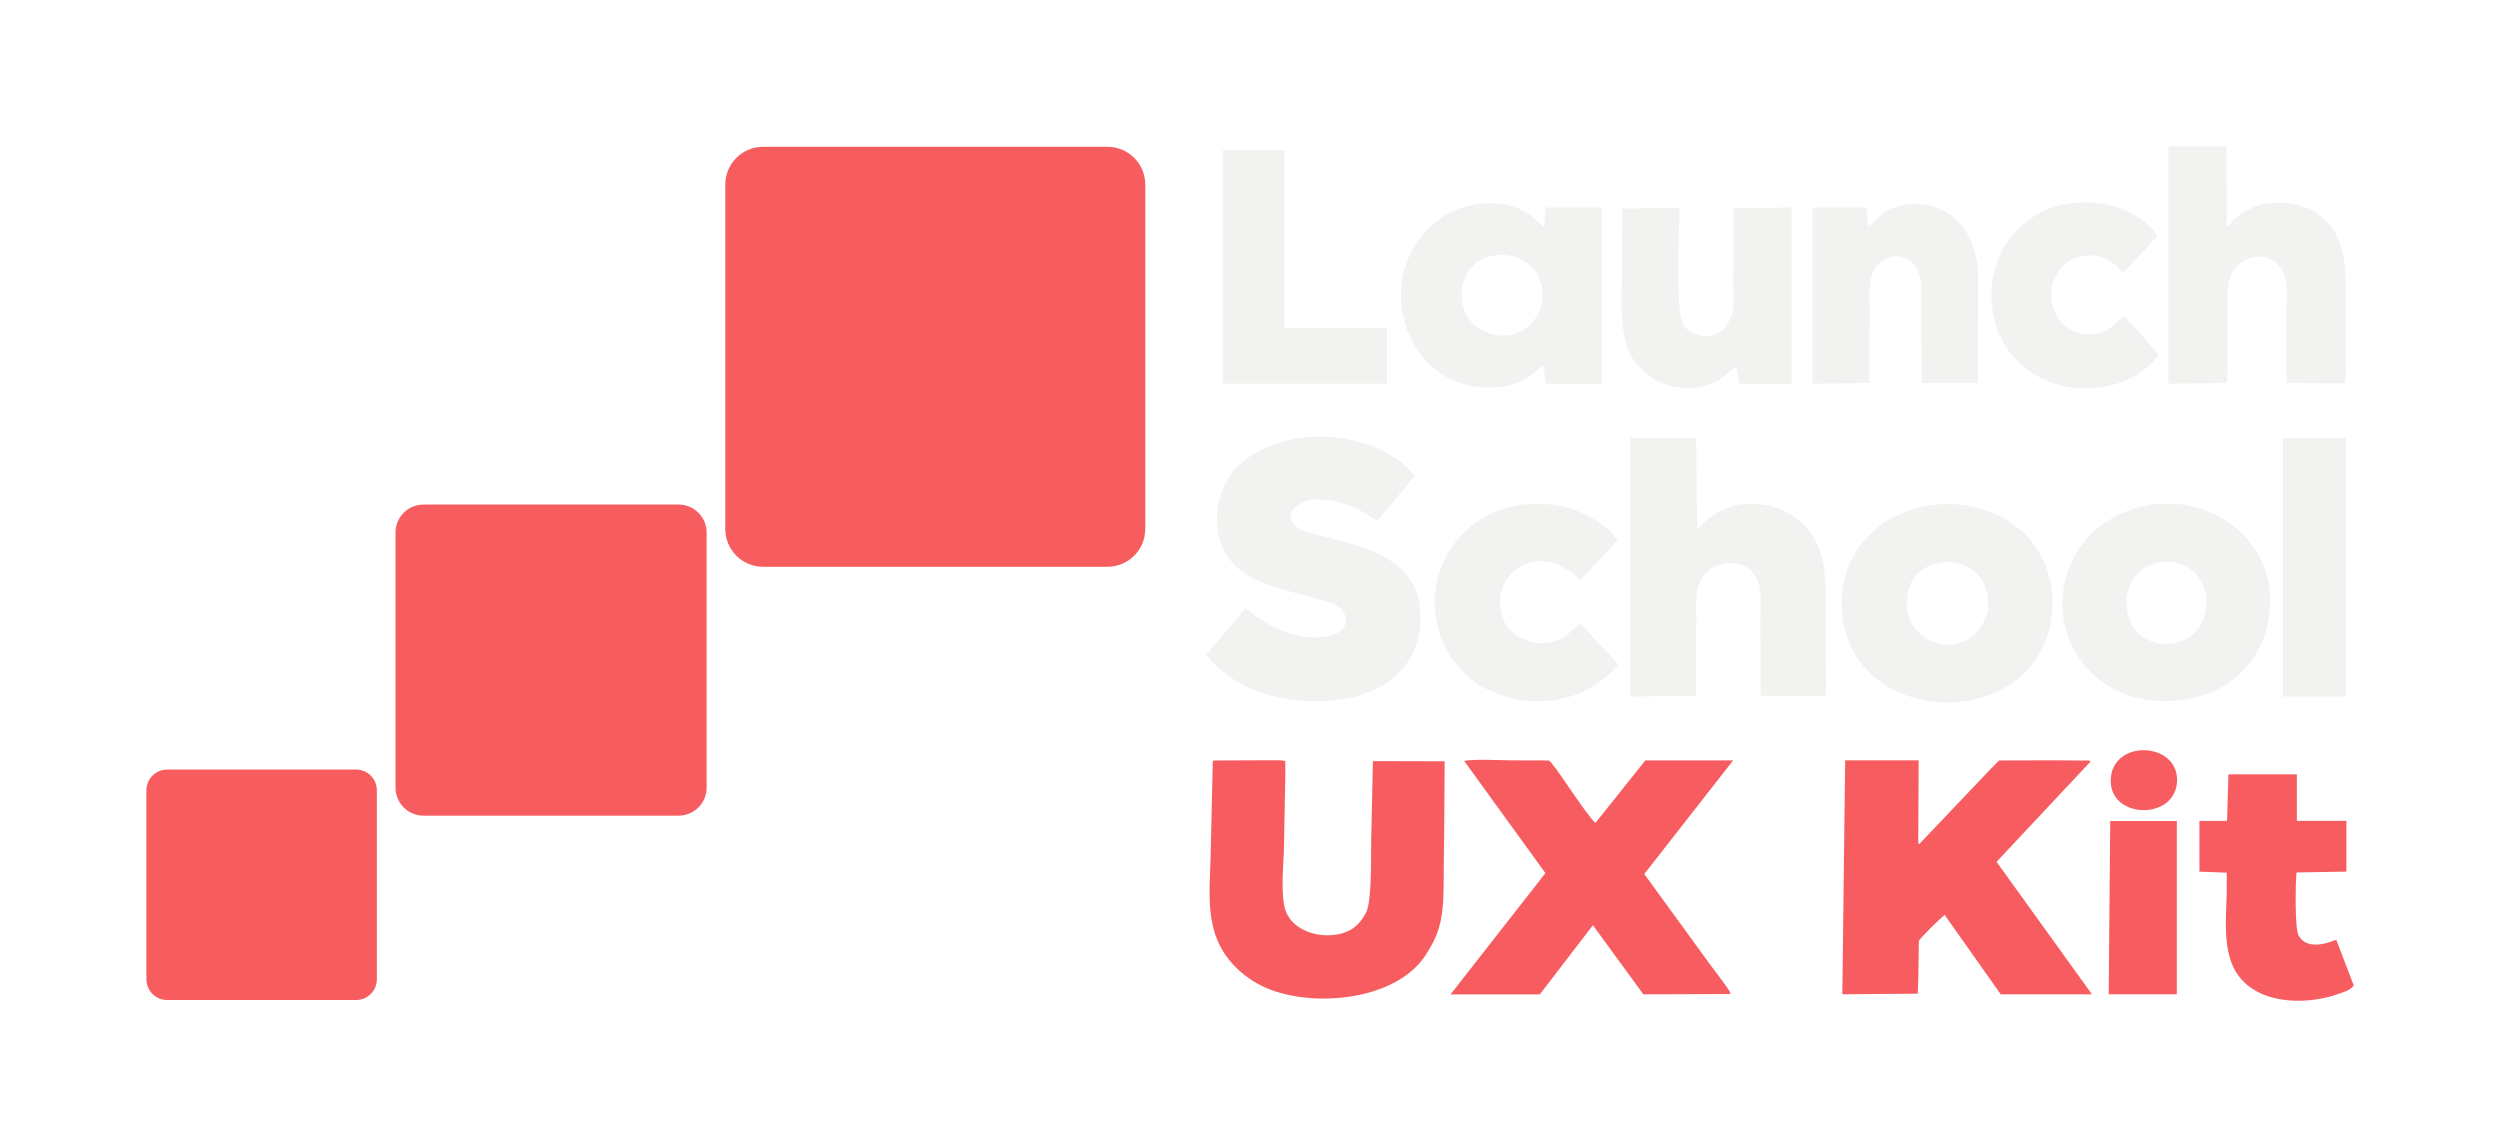
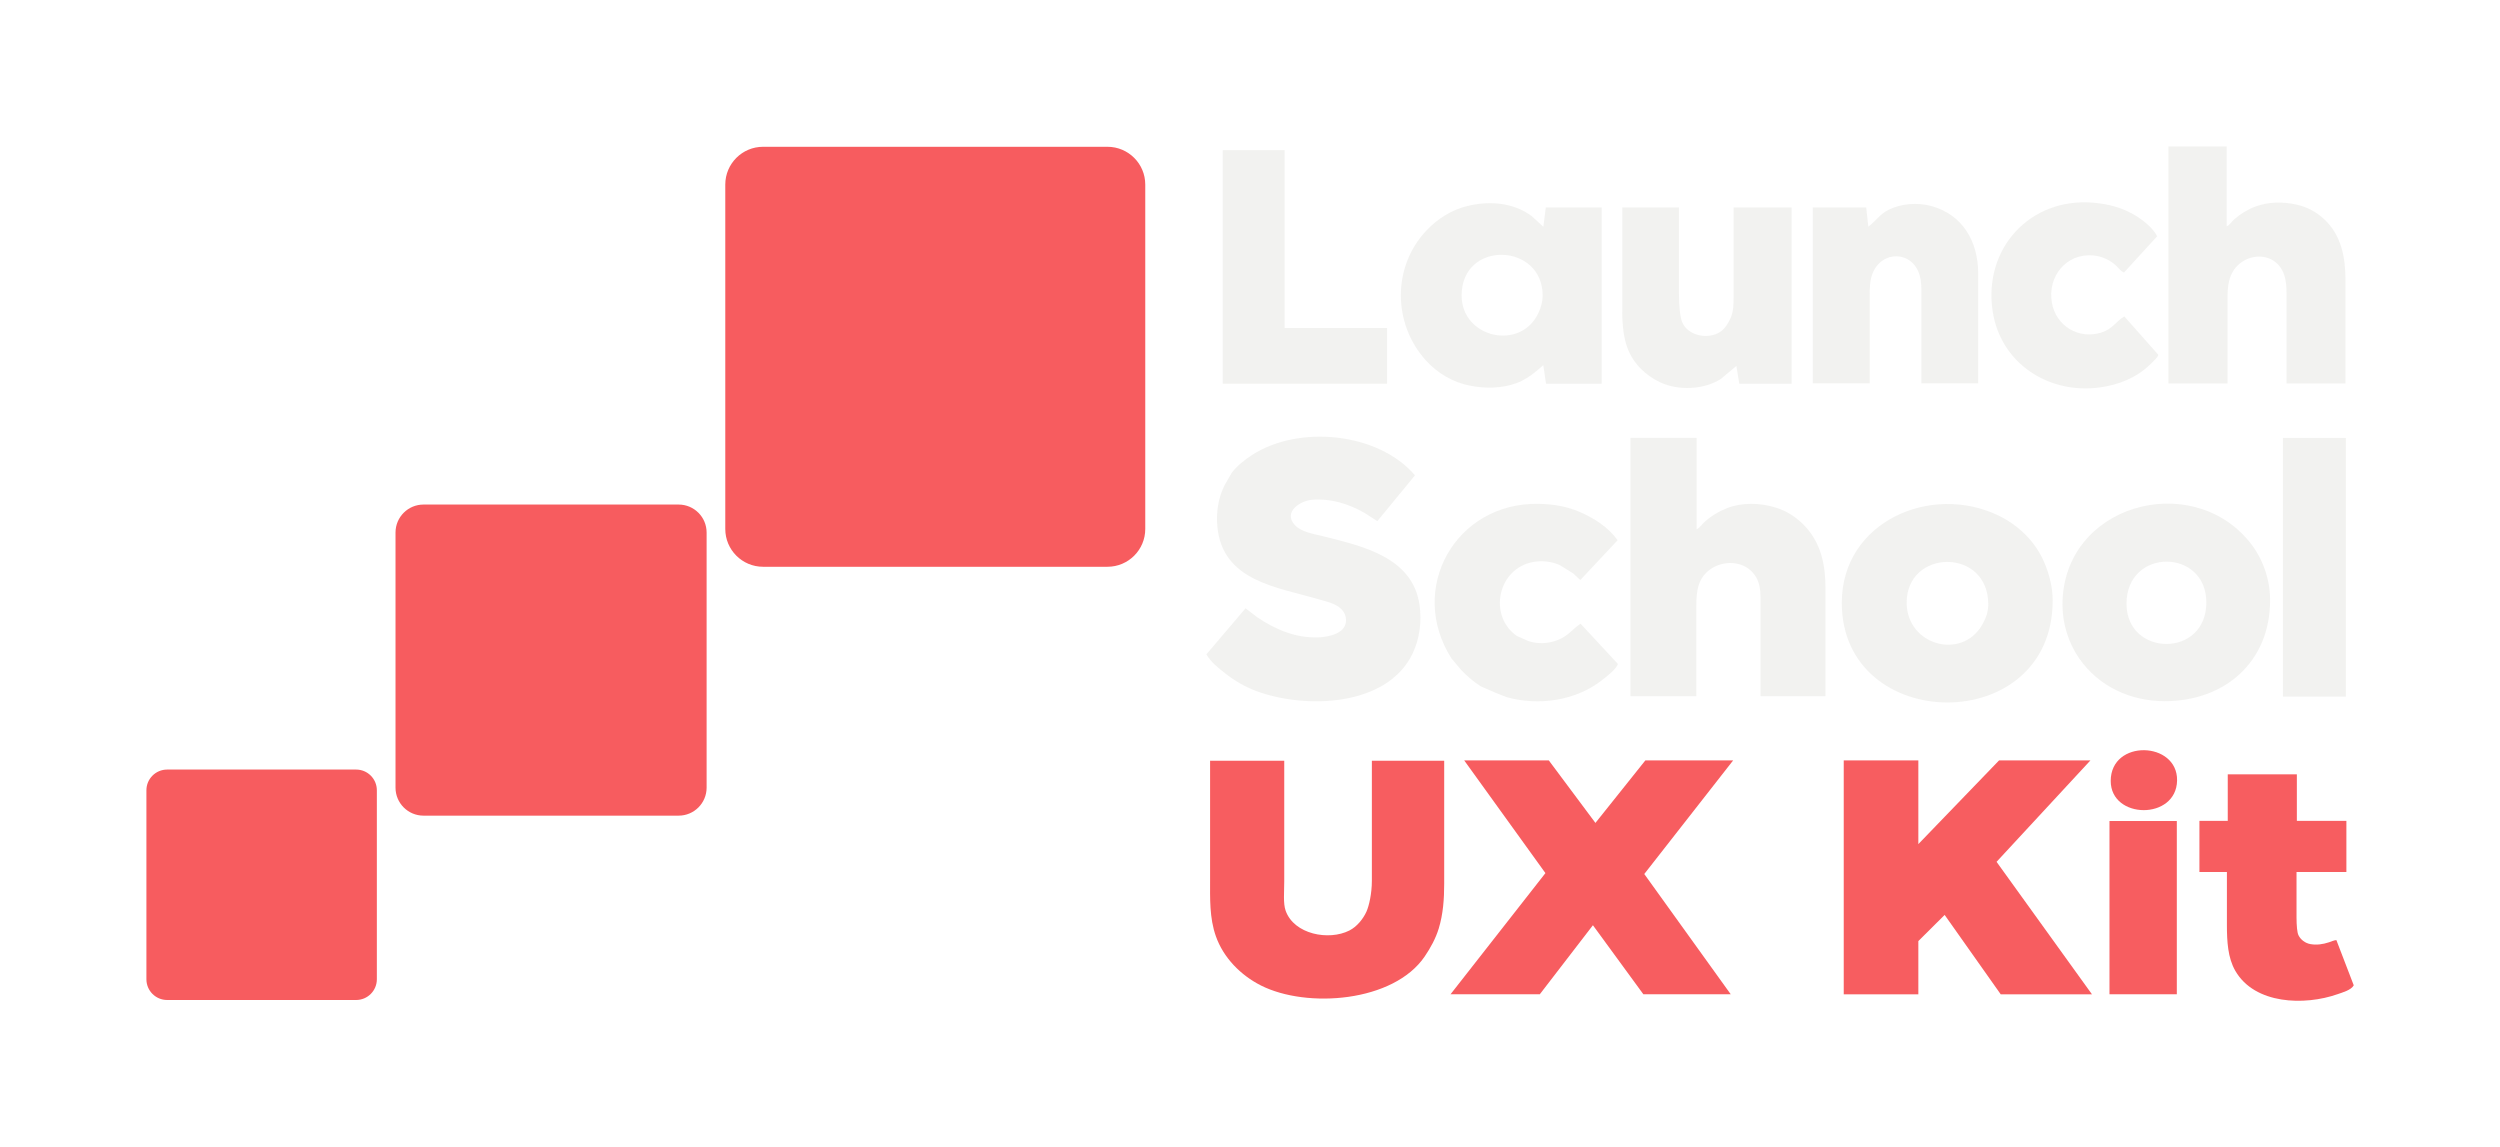
<svg xmlns="http://www.w3.org/2000/svg" width="1635" height="750" viewBox="-14 106 1635 750" fill="none" role="img" aria-labelledby="title description">
  <g fill="#F75C5F">
    <rect x="81.752" y="609.291" width="150.709" height="150.709" rx="13.564" />
    <rect x="244.668" y="435.976" width="203.457" height="203.457" rx="18.311" />
    <rect x="460.333" y="202" width="274.667" height="274.667" rx="24.72" />
  </g>
  <g fill="#F2F2F0" opacity="0.992">
    <path d="M826.147 204.211 V320.492 H893.133 V356.941 H785.666 V204.211 Z" />
-     <path d="M995.347 254.326 L995.985 253.804 L996.955 241.687 H1033.492 V356.946 H997.105 L995.317 344.814 L990.851 348.665 C986.958 351.885 982.411 354.913 977.642 356.623 C967.783 360.157 957.472 360.175 947.342 358.229 C936.255 356.098 925.946 349.98 918.404 341.591 C896.795 317.553 896.54 280.382 918.856 256.772 C926.041 249.17 935.203 243.31 945.414 240.78 C959.747 237.23 975.483 238.304 987.665 247.26 Z M941.895 299.148 C941.8 327.103 980.785 335.828 992.26 310.389 C993.804 306.965 994.862 303.351 994.898 299.561 C995.233 264.765 942.018 262.764 941.895 299.148 Z" />
-     <path d="M1083.617 241.819 C1085.065 245.071 1084.056 250.817 1084.034 254.581 C1083.962 266.811 1082.37 307.818 1086.209 316.82 C1089.988 325.678 1103.101 328.17 1110.856 323.14 C1114.157 320.999 1116.444 317.202 1117.96 313.663 C1120.546 307.626 1119.602 300.236 1119.617 293.855 L1119.877 242.152 L1157.728 241.703 V356.967 H1123.493 L1121.59 345.317 L1111.512 353.784 C1100.46 360.886 1083.961 361.61 1072.076 356.189 C1062.217 351.693 1054.086 343.725 1050.271 333.366 C1044.981 319 1046.862 295.773 1046.864 280.218 L1046.969 242.477 Z" />
-     <path d="M1279.471 356.289 L1242.792 356.548 L1242.419 303.357 C1242.44 297.766 1243.04 291.624 1241.495 286.177 C1236.858 269.837 1216.698 269.447 1210.617 284.918 C1207.841 291.982 1208.877 300.285 1208.896 307.712 L1208.673 356.43 L1171.56 356.962 V241.703 H1206.513 L1207.885 254.246 C1212.491 250.792 1215.334 246.081 1221.196 243.168 C1229.411 239.087 1239.981 238.342 1248.748 240.66 C1269.698 246.197 1278.381 264.228 1279.722 284.563 L1279.717 312.56 Z" />
-     <path d="M1396.81 260.495 L1375.101 284.229 C1373.143 283.572 1371.767 281.532 1370.178 279.986 C1366.116 276.033 1360.398 273.488 1354.763 273.038 C1337.258 271.642 1325.038 286.796 1327.908 303.806 C1330.519 319.289 1345.602 328.211 1360.389 323.438 C1367.955 320.995 1369.808 316.132 1375.303 312.925 C1377.632 315.071 1397.585 337.02 1397.543 338.044 C1397.482 339.498 1393.374 343.248 1392.266 344.31 C1383.019 353.178 1371.847 357.647 1359.31 359.376 C1325.943 363.98 1294.445 343.78 1289.212 309.643 C1282.932 268.671 1313.537 235.054 1355.05 238.566 C1364.672 239.38 1373.996 241.745 1382.281 246.772 C1387.707 250.064 1393.797 254.848 1396.81 260.495 Z" />
-     <path d="M1442.046 201.805 L1442.315 254.018 C1444.157 253.188 1445.41 251.023 1447.063 249.545 C1451.107 245.931 1456.018 242.949 1461.081 241.065 C1469.572 237.906 1479.196 237.818 1487.922 239.81 C1494.985 241.423 1500.878 244.539 1506.176 249.501 C1522.65 264.932 1519.946 289.83 1519.946 310.381 L1519.944 342.376 C1519.937 346.814 1520.765 352.625 1519.463 356.725 L1481.408 356.434 L1481.358 307.477 C1481.39 300.131 1482.248 291.932 1479.538 284.93 C1472.941 267.883 1448.399 271.243 1443.887 289.548 C1442.132 296.664 1442.87 304.43 1442.874 311.71 L1442.804 342.704 L1442.413 356.412 L1404.152 356.946 V201.805 Z" />
+     <path d="M995.347 254.326 L996.955 241.687 H1033.492 V356.946 H997.105 L995.317 344.814 L990.851 348.665 C986.958 351.885 982.411 354.913 977.642 356.623 C967.783 360.157 957.472 360.175 947.342 358.229 C936.255 356.098 925.946 349.98 918.404 341.591 C896.795 317.553 896.54 280.382 918.856 256.772 C926.041 249.17 935.203 243.31 945.414 240.78 C959.747 237.23 975.483 238.304 987.665 247.26 Z M941.895 299.148 C941.8 327.103 980.785 335.828 992.26 310.389 C993.804 306.965 994.862 303.351 994.898 299.561 C995.233 264.765 942.018 262.764 941.895 299.148 Z" />
+     <path d="M1084.034 241.703 V298 C1084.034 306.479 1084.854 313.643 1086.209 316.82 C1089.988 325.678 1103.101 328.17 1110.856 323.14 C1114.157 320.999 1116.444 317.202 1117.96 313.663 C1119.746 309.495 1119.77 304.681 1119.77 300 V241.703 H1157.728 V356.967 H1123.493 L1121.59 345.317 L1111.512 353.784 C1100.46 360.886 1083.961 361.61 1072.076 356.189 C1062.217 351.693 1054.086 343.725 1050.271 333.366 C1047.882 326.877 1046.95 318.581 1046.95 310 V241.703 Z" />
+     <path d="M1279.722 356.7 H1242.6 V298 C1242.6 294.001 1242.558 289.924 1241.495 286.177 C1236.858 269.837 1216.698 269.447 1210.617 284.918 C1208.894 289.303 1208.8 294.166 1208.8 299 V356.7 H1171.56 V241.703 H1206.513 L1207.885 254.246 C1212.491 250.792 1215.334 246.081 1221.196 243.168 C1229.411 239.087 1239.981 238.342 1248.748 240.66 C1269.698 246.197 1279.722 264.228 1279.722 284.563 V356.7 Z" />
+     <path d="M1396.81 260.495 L1375.101 284.229 C1373.143 283.572 1371.767 281.532 1370.178 279.986 C1366.116 276.033 1360.398 273.488 1354.763 273.038 C1337.258 271.642 1325.038 286.796 1327.908 303.806 C1330.519 319.289 1345.602 328.211 1360.389 323.438 C1367.955 320.995 1369.808 316.132 1375.303 312.925 L1397.543 338.044 C1397.482 339.498 1393.374 343.248 1392.266 344.31 C1383.019 353.178 1371.847 357.647 1359.31 359.376 C1325.943 363.98 1294.445 343.78 1289.212 309.643 C1282.932 268.671 1313.537 235.054 1355.05 238.566 C1364.672 239.38 1373.996 241.745 1382.281 246.772 C1387.707 250.064 1393.797 254.848 1396.81 260.495 Z" />
+     <path d="M1442.3 201.805 V254.018 C1444.157 253.188 1445.41 251.023 1447.063 249.545 C1451.107 245.931 1456.018 242.949 1461.081 241.065 C1469.572 237.906 1479.196 237.818 1487.922 239.81 C1494.985 241.423 1500.878 244.539 1506.176 249.501 C1517.186 259.814 1519.946 274.354 1519.946 289 V356.8 H1481.4 V298 C1481.4 293.507 1481.119 289.015 1479.538 284.93 C1472.941 267.883 1448.399 271.243 1443.887 289.548 C1442.976 293.243 1442.8 297.113 1442.8 301 V356.8 H1404.152 V201.805 Z" />
  </g>
  <g fill="#F2F2F0" opacity="0.992">
    <path d="M911.407 416.869 L886.766 446.836 L878.415 441.455 C868.05 435.501 856.36 431.904 844.307 432.823 C836.501 433.419 825.058 440.656 832.69 449.252 C836.874 453.966 845.204 455.177 851.017 456.639 C876.848 463.137 909.952 470.221 914.403 501.812 C915.893 512.39 914.464 523.849 909.798 533.519 C892.892 568.553 839.059 569.742 807.455 557.885 C800.025 555.098 793.378 551.173 787.153 546.299 C782.771 542.867 777.692 538.8 774.977 533.934 L800.586 503.825 L808.444 509.838 C820.361 517.787 833.445 523.335 848.058 522.849 C854.846 522.622 866.406 520.381 866.307 511.568 C866.277 508.926 865.401 506.752 863.636 504.782 C860.005 500.729 853.608 499.47 848.605 497.995 C821.307 489.942 785.451 486.212 782.137 450.263 C781.287 441.04 782.721 431.591 786.896 423.314 L791.484 415.31 C794.953 410.676 799.925 406.771 804.736 403.635 C835.214 383.776 887.268 388.634 911.407 416.869 Z" />
    <path d="M1043.918 459.301 L1019.507 485.37 L1014.834 480.982 L1005.925 475.486 C1000.519 473.179 994.574 472.498 988.796 473.522 C965.5 477.65 959.071 508.726 978.042 521.935 L985.541 525.262 C991.63 527.299 998.395 526.985 1004.391 524.719 C1011.772 521.929 1013.992 517.676 1019.689 513.896 L1044.087 540.19 C1043.257 543.527 1036.422 548.695 1033.493 550.982 C1016.372 564.351 991.941 567.806 971.2 561.891 L964.46 559.235 L954.399 554.847 C949.745 551.95 945.362 548.108 941.614 544.155 L935.344 536.736 C906.164 491.117 937.869 434.594 992.058 435.504 C1001.57 435.663 1010.55 437.069 1019.303 440.886 C1028.767 445.014 1037.842 450.792 1043.918 459.301 Z" />
-     <path d="M1095.316 392.373 L1095.872 452.172 C1097.664 451.154 1099.028 448.933 1100.714 447.404 C1104.987 443.525 1110.151 440.384 1115.543 438.299 C1125.369 434.499 1137.03 434.823 1146.996 437.85 C1154.048 439.992 1160.199 443.782 1165.382 448.989 C1183.417 467.107 1179.47 492.163 1179.895 515.452 L1179.863 536.943 C1179.879 542.805 1181.217 556.463 1179.458 561.26 L1137.448 560.966 L1137.325 510.513 C1137.248 502.615 1138.736 493.192 1135.582 485.718 C1128.328 468.527 1102.342 471.505 1096.964 488.672 C1094.739 495.775 1095.372 503.429 1095.378 510.764 L1095.123 560.967 L1052.319 561.575 V392.373 Z" />
+     <path d="M1095.6 392.373 V452.172 C1097.664 451.154 1099.028 448.933 1100.714 447.404 C1104.987 443.525 1110.151 440.384 1115.543 438.299 C1125.369 434.499 1137.03 434.823 1146.996 437.85 C1154.048 439.992 1160.199 443.782 1165.382 448.989 C1177.176 460.837 1179.863 475.652 1179.863 491 V561.3 H1137.4 V501 C1137.4 495.708 1137.533 490.34 1135.582 485.718 C1128.328 468.527 1102.342 471.505 1096.964 488.672 C1095.616 492.977 1095.4 497.484 1095.4 502 V561.3 H1052.319 V392.373 Z" />
    <path d="M1328.446 498.62 C1328.606 588.392 1190.287 586.523 1190.527 500.027 C1190.674 447.125 1248.893 421.886 1292.972 443.153 C1306.277 449.572 1317.189 460.269 1322.986 473.907 C1326.298 481.7 1328.431 490.08 1328.446 498.62 Z M1232.971 500.322 C1233.127 527.925 1268.976 538.093 1282.472 514.407 C1284.863 510.211 1286.329 506.046 1286.324 501.188 C1286.285 463.973 1232.77 464.86 1232.971 500.322 Z" />
    <path d="M1470.642 498.179 C1470.86 538.819 1441.011 564.679 1401.468 564.573 C1379.376 564.514 1358.498 554.947 1345.795 536.616 C1338.795 526.515 1334.876 513.918 1334.863 501.593 C1334.792 436.24 1418.597 413.086 1457.109 460.307 C1465.733 470.881 1470.569 484.501 1470.642 498.179 Z M1376.739 500.886 C1376.758 535.653 1429.095 536.495 1428.946 499.874 C1428.802 464.417 1376.719 464.175 1376.739 500.886 Z" />
    <path d="M1520.196 392.425 V561.574 H1479.045 V392.425 Z" />
  </g>
  <g fill="#F75C5F" opacity="0.992">
-     <path d="M883.871 603.759 L930.799 603.887 L930.568 641.84 L930.188 676.834 C930.035 688.992 930.522 701.531 926.916 713.303 C924.922 719.814 921.554 725.933 917.747 731.537 C897.46 761.409 840.783 765.715 810.66 750.504 C797.45 743.834 786.116 732.373 781.17 718.275 C775.059 700.859 777.455 682.566 777.788 664.513 L779.155 604.044 L779.783 603.342 L815.775 603.214 C817.382 603.229 825.964 602.942 826.58 603.877 L826.613 612.831 L825.66 662.565 C825.257 673.002 823.45 692.164 826.819 701.621 C832.332 717.095 855.061 721.371 868.498 714.549 C873.383 712.07 877.489 707.045 879.691 702.139 C883.078 694.594 882.641 667.502 882.724 657.929 Z" />
-     <path d="M1029.411 644.187 L1062.06 603.301 H1119.482 L1061.357 677.6 L1104.264 736.59 C1105.972 738.9 1117.39 753.827 1117.659 755.237 L1117.412 756.093 L1060.757 756.282 L1027.768 711.101 L993.033 756.348 H934.649 L996.708 677.013 L943.581 603.679 C948.913 602.311 967.25 603.193 973.933 603.267 L998.922 603.33 C1001.728 604.249 1023.69 639.499 1029.411 644.187 Z" />
-     <path d="M1353.143 604.139 L1291.751 669.639 L1354.165 756.306 H1294.494 L1257.8 704.362 C1255.535 706.02 1241.512 719.539 1240.918 721.467 L1240.601 745.201 L1240.195 755.859 L1190.886 756.263 L1192.734 603.256 H1240.797 L1240.54 657.44 L1241.172 658.045 L1288.179 608.585 L1293.389 603.339 L1329.625 603.236 L1352.615 603.412 Z" />
-     <path d="M1409.637 642.942 V756.252 H1365.084 L1366.09 642.942 Z" />
+     <path d="M883.2 603.5 H930.5 V684 C930.5 693.866 929.817 703.832 926.916 713.303 C924.922 719.814 921.554 725.933 917.747 731.537 C897.46 761.409 840.783 765.715 810.66 750.504 C797.45 743.834 786.116 732.373 781.17 718.275 C776.915 706.149 777.4 693.599 777.4 681 V603.5 H825.9 V682 C825.9 689.435 825.099 696.793 826.819 701.621 C832.332 717.095 855.061 721.371 868.498 714.549 C873.383 712.07 877.489 707.045 879.691 702.139 C881.308 698.537 883.2 690.479 883.2 682 V603.5 Z" />
+     <path d="M1029.411 644.187 L1062.06 603.301 H1119.482 L1061.357 677.6 L1117.9 756.25 H1060.757 L1027.768 711.101 L993.033 756.25 H934.649 L996.708 677.013 L943.581 603.301 H998.922 Z" />
+     <path d="M1353.143 603.3 L1291.751 669.639 L1354.165 756.306 H1294.494 L1257.8 704.362 L1240.6 721.467 V756.306 H1191.8 V603.3 H1240.6 V658.045 L1293.389 603.3 Z" />
+     <path d="M1409.637 642.942 V756.252 H1365.6 V642.942 Z" />
    <path d="M1409.809 616.432 C1409.387 642.505 1366.371 641.999 1366.411 616.708 C1366.453 589.286 1410.225 590.687 1409.809 616.432 Z" />
-     <path d="M1488.146 612.413 V642.854 H1520.54 V676.018 L1487.931 676.586 C1487.232 683.322 1486.743 712.555 1489.187 717.609 C1490.645 720.622 1493.63 722.807 1496.892 723.419 C1501.024 724.194 1505.248 723.559 1509.196 722.242 C1510.857 721.688 1512.523 720.894 1513.993 720.822 L1525.352 750.399 C1523.69 753.518 1518.038 755.047 1514.714 756.215 C1493.251 763.76 1460.627 762.955 1447.899 740.931 C1439.621 726.608 1441.921 705.819 1442.281 689.698 L1442.286 676.727 L1424.421 676.06 V642.876 H1442.495 L1443.393 612.413 Z" />
+     <path d="M1488.146 612.413 V642.854 H1520.54 V676.3 H1487.93 V706 C1487.93 711.43 1488.361 715.901 1489.187 717.609 C1490.645 720.622 1493.63 722.807 1496.892 723.419 C1501.024 724.194 1505.248 723.559 1509.196 722.242 C1510.857 721.688 1512.523 720.894 1513.993 720.822 L1525.352 750.399 C1523.69 753.518 1518.038 755.047 1514.714 756.215 C1493.251 763.76 1460.627 762.955 1447.899 740.931 C1442.998 732.45 1442.4 721.703 1442.4 711 V676.3 H1424.421 V642.854 H1442.95 V612.413 Z" />
  </g>
</svg>
